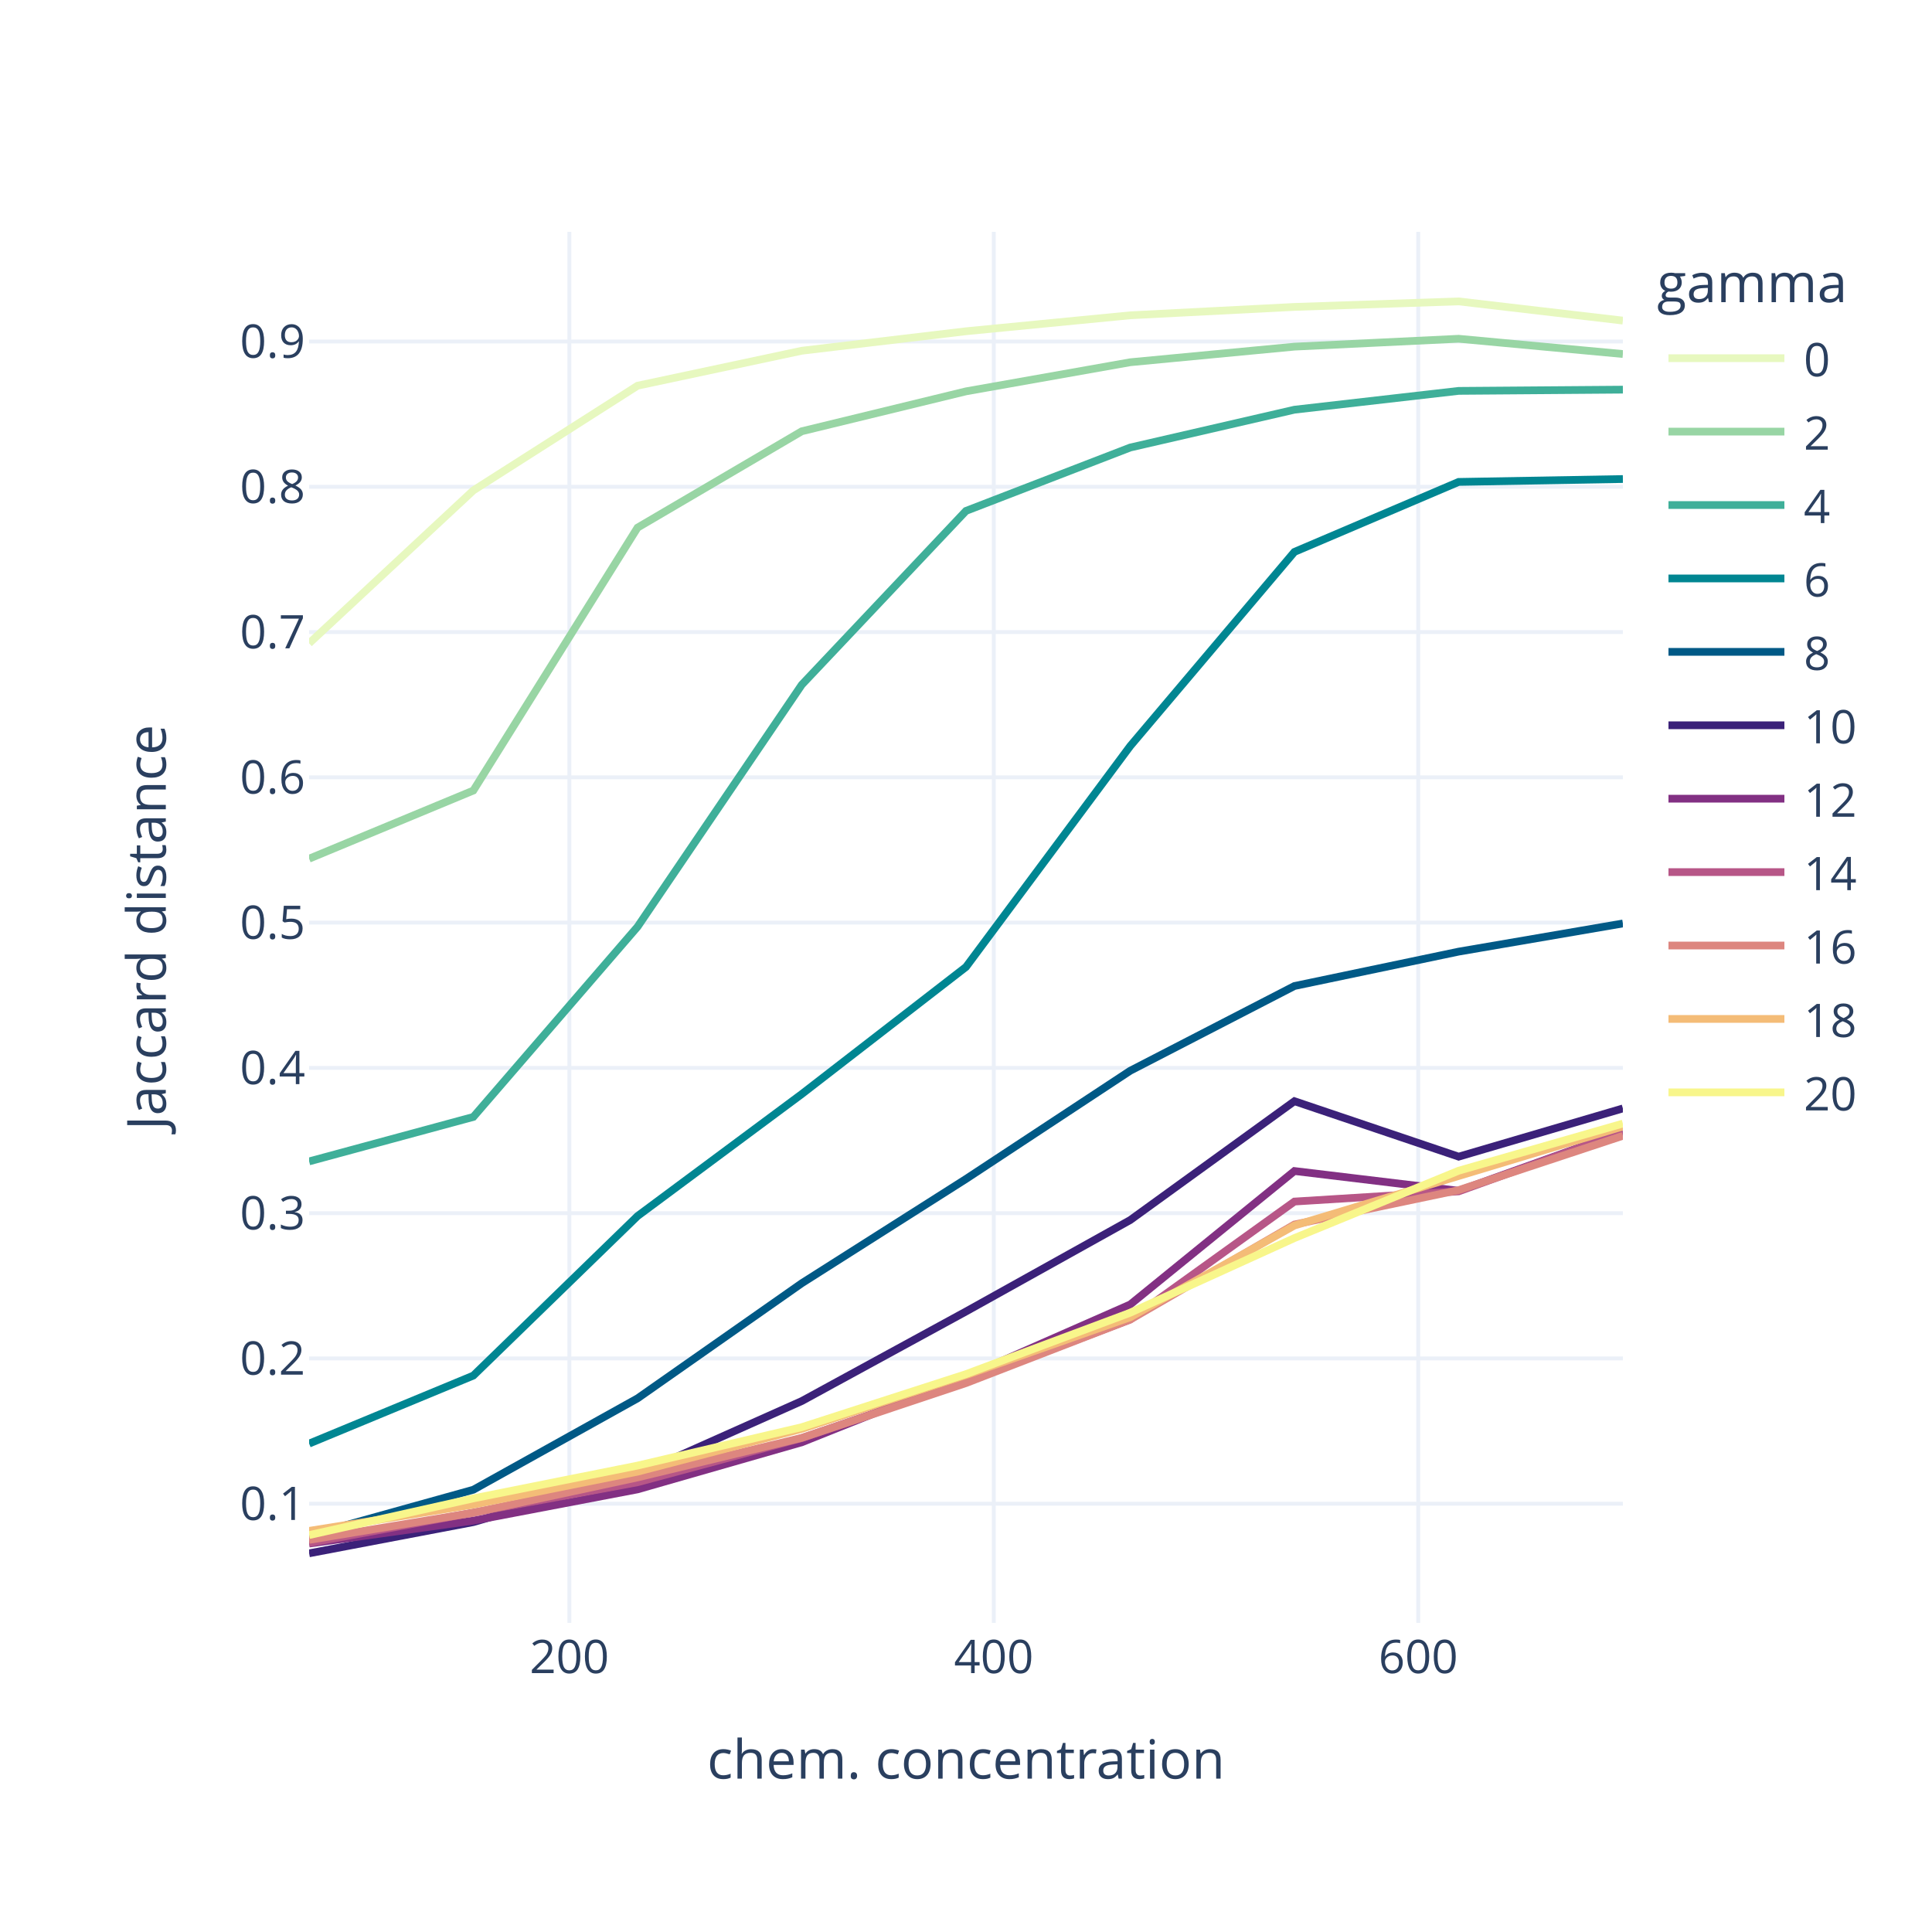
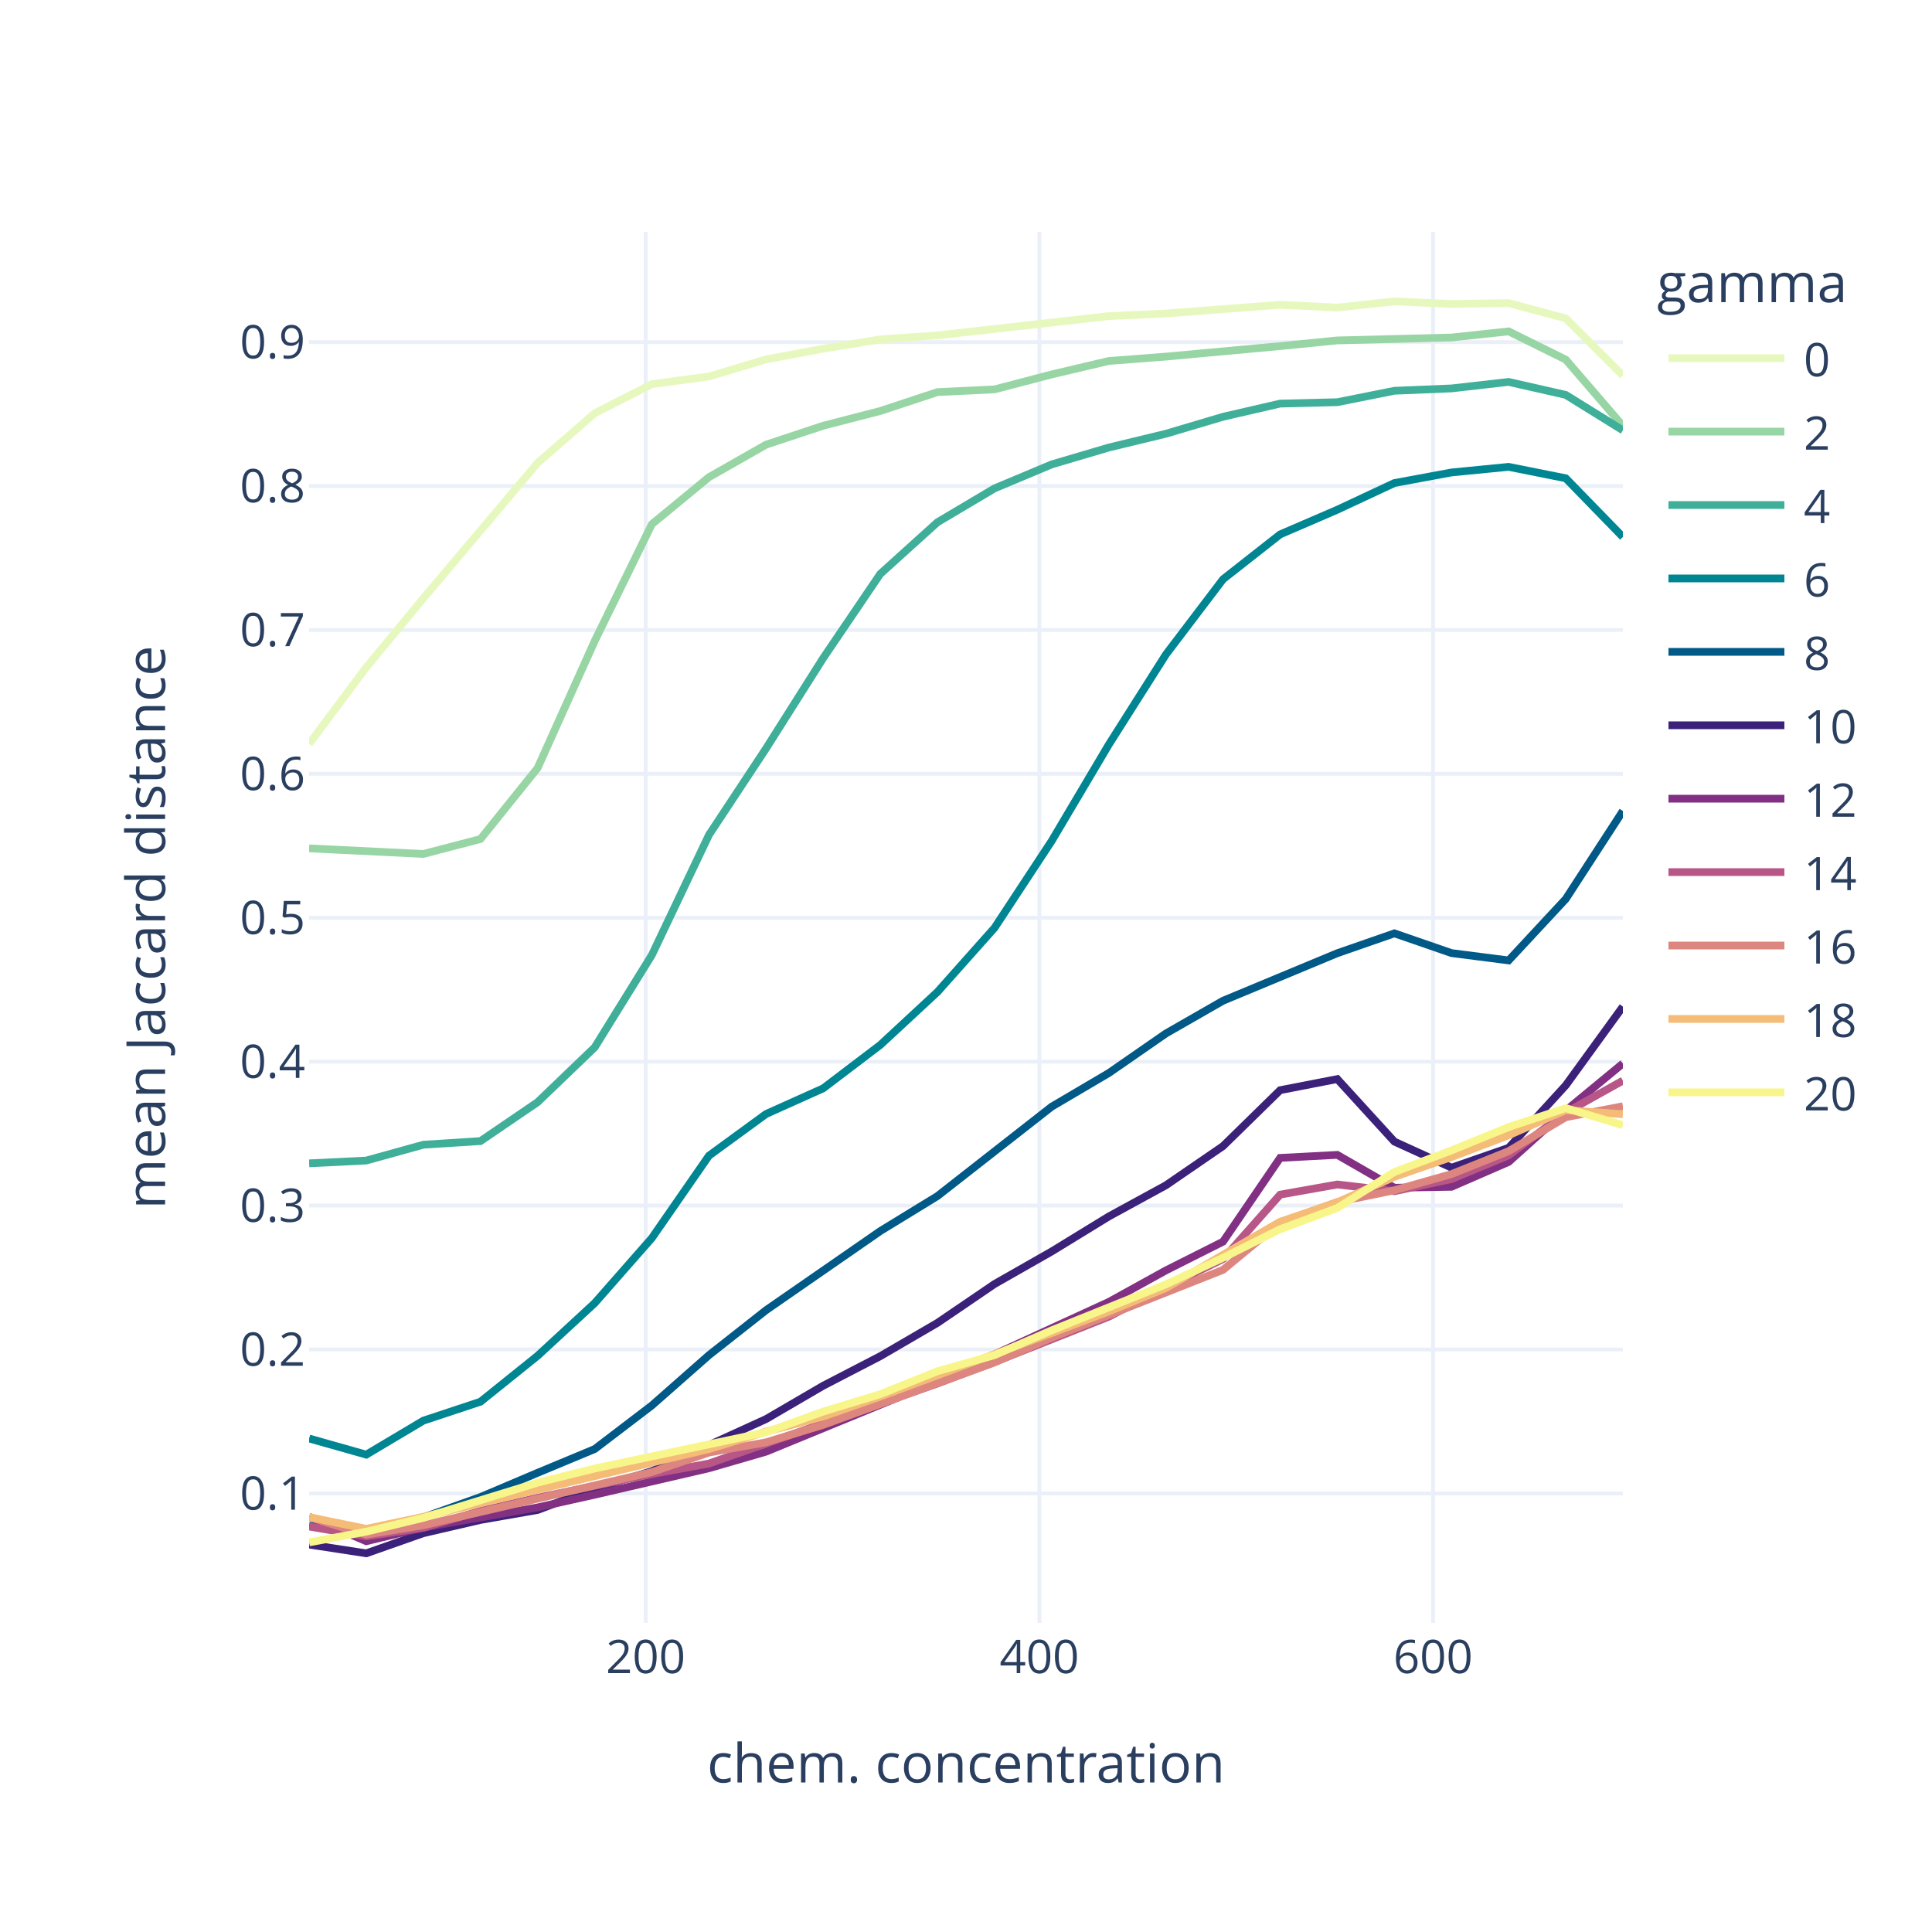
<svg xmlns="http://www.w3.org/2000/svg" class="main-svg" width="500" height="500" style="" viewBox="0 0 500 500">
  <rect x="0" y="0" width="500" height="500" style="fill: rgb(255, 255, 255); fill-opacity: 1;" />
-   <defs id="defs-a5a2d4">
+   <defs id="defs-b85f26">
    <g class="clips">
-       <clipPath id="clipa5a2d4xyplot" class="plotclip">
+       <clipPath id="clipb85f26xyplot" class="plotclip">
        <rect width="340" height="360" />
      </clipPath>
-       <clipPath class="axesclip" id="clipa5a2d4x">
+       <clipPath class="axesclip" id="clipb85f26x">
        <rect x="80" y="0" width="340" height="500" />
      </clipPath>
-       <clipPath class="axesclip" id="clipa5a2d4y">
+       <clipPath class="axesclip" id="clipb85f26y">
        <rect x="0" y="60" width="500" height="360" />
      </clipPath>
-       <clipPath class="axesclip" id="clipa5a2d4xy">
+       <clipPath class="axesclip" id="clipb85f26xy">
        <rect x="80" y="60" width="340" height="360" />
      </clipPath>
    </g>
    <g class="gradients" />
    <g class="patterns" />
  </defs>
  <g class="bglayer" />
  <g class="layer-below">
    <g class="imagelayer" />
    <g class="shapelayer" />
  </g>
  <g class="cartesianlayer">
    <g class="subplot xy">
      <g class="layer-subplot">
        <g class="shapelayer" />
        <g class="imagelayer" />
      </g>
      <g class="minor-gridlayer">
        <g class="x" />
        <g class="y" />
      </g>
      <g class="gridlayer">
        <g class="x">
-           <path class="xgrid crisp" transform="translate(147.35,0)" d="M0,60v360" style="stroke: rgb(235, 240, 248); stroke-opacity: 1; stroke-width: 1px;" />
-           <path class="xgrid crisp" transform="translate(257.19,0)" d="M0,60v360" style="stroke: rgb(235, 240, 248); stroke-opacity: 1; stroke-width: 1px;" />
-           <path class="xgrid crisp" transform="translate(367.04,0)" d="M0,60v360" style="stroke: rgb(235, 240, 248); stroke-opacity: 1; stroke-width: 1px;" />
+           <path class="xgrid crisp" transform="translate(167.1,0)" d="M0,60v360" style="stroke: rgb(235, 240, 248); stroke-opacity: 1; stroke-width: 1px;" />
+           <path class="xgrid crisp" transform="translate(268.99,0)" d="M0,60v360" style="stroke: rgb(235, 240, 248); stroke-opacity: 1; stroke-width: 1px;" />
+           <path class="xgrid crisp" transform="translate(370.87,0)" d="M0,60v360" style="stroke: rgb(235, 240, 248); stroke-opacity: 1; stroke-width: 1px;" />
        </g>
        <g class="y">
-           <path class="ygrid crisp" transform="translate(0,389.16)" d="M80,0h340" style="stroke: rgb(235, 240, 248); stroke-opacity: 1; stroke-width: 1px;" />
-           <path class="ygrid crisp" transform="translate(0,351.56)" d="M80,0h340" style="stroke: rgb(235, 240, 248); stroke-opacity: 1; stroke-width: 1px;" />
-           <path class="ygrid crisp" transform="translate(0,313.97)" d="M80,0h340" style="stroke: rgb(235, 240, 248); stroke-opacity: 1; stroke-width: 1px;" />
-           <path class="ygrid crisp" transform="translate(0,276.37)" d="M80,0h340" style="stroke: rgb(235, 240, 248); stroke-opacity: 1; stroke-width: 1px;" />
-           <path class="ygrid crisp" transform="translate(0,238.77)" d="M80,0h340" style="stroke: rgb(235, 240, 248); stroke-opacity: 1; stroke-width: 1px;" />
-           <path class="ygrid crisp" transform="translate(0,201.17)" d="M80,0h340" style="stroke: rgb(235, 240, 248); stroke-opacity: 1; stroke-width: 1px;" />
-           <path class="ygrid crisp" transform="translate(0,163.58)" d="M80,0h340" style="stroke: rgb(235, 240, 248); stroke-opacity: 1; stroke-width: 1px;" />
-           <path class="ygrid crisp" transform="translate(0,125.98)" d="M80,0h340" style="stroke: rgb(235, 240, 248); stroke-opacity: 1; stroke-width: 1px;" />
-           <path class="ygrid crisp" transform="translate(0,88.38)" d="M80,0h340" style="stroke: rgb(235, 240, 248); stroke-opacity: 1; stroke-width: 1px;" />
+           <path class="ygrid crisp" transform="translate(0,386.5)" d="M80,0h340" style="stroke: rgb(235, 240, 248); stroke-opacity: 1; stroke-width: 1px;" />
+           <path class="ygrid crisp" transform="translate(0,349.25)" d="M80,0h340" style="stroke: rgb(235, 240, 248); stroke-opacity: 1; stroke-width: 1px;" />
+           <path class="ygrid crisp" transform="translate(0,312.01)" d="M80,0h340" style="stroke: rgb(235, 240, 248); stroke-opacity: 1; stroke-width: 1px;" />
+           <path class="ygrid crisp" transform="translate(0,274.76)" d="M80,0h340" style="stroke: rgb(235, 240, 248); stroke-opacity: 1; stroke-width: 1px;" />
+           <path class="ygrid crisp" transform="translate(0,237.52)" d="M80,0h340" style="stroke: rgb(235, 240, 248); stroke-opacity: 1; stroke-width: 1px;" />
+           <path class="ygrid crisp" transform="translate(0,200.27)" d="M80,0h340" style="stroke: rgb(235, 240, 248); stroke-opacity: 1; stroke-width: 1px;" />
+           <path class="ygrid crisp" transform="translate(0,163.03)" d="M80,0h340" style="stroke: rgb(235, 240, 248); stroke-opacity: 1; stroke-width: 1px;" />
+           <path class="ygrid crisp" transform="translate(0,125.78)" d="M80,0h340" style="stroke: rgb(235, 240, 248); stroke-opacity: 1; stroke-width: 1px;" />
+           <path class="ygrid crisp" transform="translate(0,88.54)" d="M80,0h340" style="stroke: rgb(235, 240, 248); stroke-opacity: 1; stroke-width: 1px;" />
        </g>
      </g>
      <g class="zerolinelayer" />
      <g class="layer-between">
        <g class="shapelayer" />
        <g class="imagelayer" />
      </g>
      <path class="xlines-below" />
      <path class="ylines-below" />
      <g class="overlines-below" />
      <g class="xaxislayer-below" />
      <g class="yaxislayer-below" />
      <g class="overaxes-below" />
      <g class="overplot">
-         <g class="xy" transform="translate(80,60)" clip-path="url(#clipa5a2d4xyplot)">
+         <g class="xy" transform="translate(80,60)" clip-path="url(#clipb85f26xyplot)">
          <g class="scatterlayer mlayer">
-             <g class="trace scatter trace3fd52a" style="stroke-miterlimit: 2; opacity: 1;">
-               <g class="fills" />
-               <g class="errorbars" />
-               <g class="lines">
-                 <path class="js-line" d="M0,106.49L42.5,66.92L85,39.82L127.5,30.77L170,25.73L212.5,21.6L255,19.43L297.5,18L340,22.97" style="vector-effect: none; fill: none; stroke: rgb(231, 248, 191); stroke-opacity: 1; stroke-width: 2px; opacity: 1;" />
-               </g>
-               <g class="points" />
-               <g class="text" />
-             </g>
-             <g class="trace scatter tracec7a16a" style="stroke-miterlimit: 2; opacity: 1;">
-               <g class="fills" />
-               <g class="errorbars" />
-               <g class="lines">
-                 <path class="js-line" d="M0,162.23L42.5,144.59L85,76.55L127.5,51.61L170,41.28L212.5,33.75L255,29.71L297.5,27.67L340,31.62" style="vector-effect: none; fill: none; stroke: rgb(152, 213, 164); stroke-opacity: 1; stroke-width: 2px; opacity: 1;" />
-               </g>
-               <g class="points" />
-               <g class="text" />
-             </g>
-             <g class="trace scatter trace7ce113" style="stroke-miterlimit: 2; opacity: 1;">
-               <g class="fills" />
-               <g class="errorbars" />
-               <g class="lines">
-                 <path class="js-line" d="M0,240.57L42.5,229.06L85,179.84L127.5,117.21L170,72.22L212.5,55.82L255,46.03L297.5,41.16L340,40.84" style="vector-effect: none; fill: none; stroke: rgb(63, 175, 153); stroke-opacity: 1; stroke-width: 2px; opacity: 1;" />
-               </g>
-               <g class="points" />
-               <g class="text" />
-             </g>
-             <g class="trace scatter trace4e2fd7" style="stroke-miterlimit: 2; opacity: 1;">
-               <g class="fills" />
-               <g class="errorbars" />
-               <g class="lines">
-                 <path class="js-line" d="M0,313.6L42.5,296L85,254.71L127.5,223.14L170,190.25L212.5,133.08L255,82.83L297.5,64.72L340,63.97" style="vector-effect: none; fill: none; stroke: rgb(0, 134, 146); stroke-opacity: 1; stroke-width: 2px; opacity: 1;" />
-               </g>
-               <g class="points" />
-               <g class="text" />
-             </g>
-             <g class="trace scatter trace4a3ecf" style="stroke-miterlimit: 2; opacity: 1;">
-               <g class="fills" />
-               <g class="errorbars" />
-               <g class="lines">
-                 <path class="js-line" d="M0,337.37L42.5,325.54L85,301.89L127.5,272.1L170,245.11L212.5,217.11L255,195.18L297.5,186.28L340,178.99" style="vector-effect: none; fill: none; stroke: rgb(0, 89, 134); stroke-opacity: 1; stroke-width: 2px; opacity: 1;" />
-               </g>
-               <g class="points" />
-               <g class="text" />
-             </g>
-             <g class="trace scatter traceada9bb" style="stroke-miterlimit: 2; opacity: 1;">
-               <g class="fills" />
-               <g class="errorbars" />
-               <g class="lines">
-                 <path class="js-line" d="M0,342L42.5,333.92L85,321.55L127.5,302.59L170,279.41L212.5,255.75L255,224.99L297.5,239.34L340,226.86" style="vector-effect: none; fill: none; stroke: rgb(59, 33, 121); stroke-opacity: 1; stroke-width: 2px; opacity: 1;" />
-               </g>
-               <g class="points" />
-               <g class="text" />
-             </g>
-             <g class="trace scatter trace1e7047" style="stroke-miterlimit: 2; opacity: 1;">
-               <g class="fills" />
-               <g class="errorbars" />
-               <g class="lines">
-                 <path class="js-line" d="M0,339.47L42.5,333.55L85,325.45L127.5,313.26L170,296.29L212.5,277.6L255,243.06L297.5,248.17L340,232.93" style="vector-effect: none; fill: none; stroke: rgb(130, 48, 131); stroke-opacity: 1; stroke-width: 2px; opacity: 1;" />
-               </g>
-               <g class="points" />
-               <g class="text" />
-             </g>
-             <g class="trace scatter trace2cce47" style="stroke-miterlimit: 2; opacity: 1;">
-               <g class="fills" />
-               <g class="errorbars" />
-               <g class="lines">
-                 <path class="js-line" d="M0,339.33L85,323.6L127.5,312.17L170,297.61L212.5,281.49L255,250.96L297.5,248.32L340,233.01" style="vector-effect: none; fill: none; stroke: rgb(183, 86, 135); stroke-opacity: 1; stroke-width: 2px; opacity: 1;" />
-               </g>
-               <g class="points" />
-               <g class="text" />
-             </g>
-             <g class="trace scatter traceab95f7" style="stroke-miterlimit: 2; opacity: 1;">
-               <g class="fills" />
-               <g class="errorbars" />
-               <g class="lines">
-                 <path class="js-line" d="M0,338.52L42.5,331.5L85,322.36L127.5,312.12L170,297.94L212.5,281.5L255,256.9L297.5,248L340,233.94" style="vector-effect: none; fill: none; stroke: rgb(221, 134, 127); stroke-opacity: 1; stroke-width: 2px; opacity: 1;" />
-               </g>
-               <g class="points" />
-               <g class="text" />
-             </g>
-             <g class="trace scatter trace873e84" style="stroke-miterlimit: 2; opacity: 1;">
-               <g class="fills" />
-               <g class="errorbars" />
-               <g class="lines">
-                 <path class="js-line" d="M0,336.19L42.5,329.4L85,320.87L127.5,309.78L170,295.87L212.5,280.9L255,257.16L340,231.53" style="vector-effect: none; fill: none; stroke: rgb(244, 188, 119); stroke-opacity: 1; stroke-width: 2px; opacity: 1;" />
-               </g>
-               <g class="points" />
-               <g class="text" />
-             </g>
-             <g class="trace scatter trace570a5c" style="stroke-miterlimit: 2; opacity: 1;">
-               <g class="fills" />
-               <g class="errorbars" />
-               <g class="lines">
-                 <path class="js-line" d="M0,337.28L42.5,327.78L85,319.29L127.5,309.35L170,295.62L212.5,279.73L255,260.41L297.5,242.98L340,230.78" style="vector-effect: none; fill: none; stroke: rgb(248, 246, 139); stroke-opacity: 1; stroke-width: 2px; opacity: 1;" />
+             <g class="trace scatter trace0a38d9" style="stroke-miterlimit: 2; opacity: 1;">
+               <g class="fills" />
+               <g class="errorbars" />
+               <g class="lines">
+                 <path class="js-line" d="M0,132.51L14.78,112.72L29.57,94.84L59.13,59.81L73.91,46.94L88.7,39.42L103.48,37.43L118.26,33L133.04,30.24L147.83,27.83L162.61,26.79L206.96,21.81L221.74,21.13L251.3,18.88L266.09,19.6L280.87,18L295.65,18.67L310.43,18.44L325.22,22.4L340,37.2" style="vector-effect: none; fill: none; stroke: rgb(231, 248, 191); stroke-opacity: 1; stroke-width: 2px; opacity: 1;" />
+               </g>
+               <g class="points" />
+               <g class="text" />
+             </g>
+             <g class="trace scatter tracee8fda8" style="stroke-miterlimit: 2; opacity: 1;">
+               <g class="fills" />
+               <g class="errorbars" />
+               <g class="lines">
+                 <path class="js-line" d="M0,159.56L29.57,161L44.35,157.14L59.13,138.77L73.91,105.88L88.7,75.66L103.48,63.49L118.26,55.08L133.04,50.18L147.83,46.36L162.61,41.47L177.39,40.77L192.17,36.9L206.96,33.42L221.74,32.29L251.3,29.57L266.09,28.1L295.65,27.35L310.43,25.76L325.22,33.07L340,50.23" style="vector-effect: none; fill: none; stroke: rgb(152, 213, 164); stroke-opacity: 1; stroke-width: 2px; opacity: 1;" />
+               </g>
+               <g class="points" />
+               <g class="text" />
+             </g>
+             <g class="trace scatter trace5b07d6" style="stroke-miterlimit: 2; opacity: 1;">
+               <g class="fills" />
+               <g class="errorbars" />
+               <g class="lines">
+                 <path class="js-line" d="M0,241.07L14.78,240.35L29.57,236.25L44.35,235.31L59.13,225.24L73.91,211.05L88.7,187.16L103.48,156.07L118.26,133.69L133.04,110.32L147.83,88.51L162.61,75.16L177.39,66.39L192.17,60.19L206.96,55.82L221.74,52.25L236.52,47.86L251.3,44.45L266.09,44.09L280.87,41.13L295.65,40.52L310.43,38.84L325.22,42.2L340,51.37" style="vector-effect: none; fill: none; stroke: rgb(63, 175, 153); stroke-opacity: 1; stroke-width: 2px; opacity: 1;" />
+               </g>
+               <g class="points" />
+               <g class="text" />
+             </g>
+             <g class="trace scatter trace5a7bdb" style="stroke-miterlimit: 2; opacity: 1;">
+               <g class="fills" />
+               <g class="errorbars" />
+               <g class="lines">
+                 <path class="js-line" d="M0,312.28L14.78,316.46L29.57,307.66L44.35,302.76L59.13,290.88L73.91,277.24L88.7,260.41L103.48,239.09L118.26,228.3L133.04,221.66L147.83,210.42L162.61,196.72L177.39,180.12L192.17,157.64L206.96,132.69L221.74,109.38L236.52,89.91L251.3,78.3L266.09,71.92L280.87,65.01L295.65,62.27L310.43,60.82L325.22,63.78L340,78.97" style="vector-effect: none; fill: none; stroke: rgb(0, 134, 146); stroke-opacity: 1; stroke-width: 2px; opacity: 1;" />
+               </g>
+               <g class="points" />
+               <g class="text" />
+             </g>
+             <g class="trace scatter trace811318" style="stroke-miterlimit: 2; opacity: 1;">
+               <g class="fills" />
+               <g class="errorbars" />
+               <g class="lines">
+                 <path class="js-line" d="M0,334.85L14.78,337.05L29.57,332.68L44.35,327.43L59.13,321.16L73.91,315.01L88.7,303.73L103.48,290.71L118.26,279.07L147.83,258.59L162.61,249.54L192.17,226.41L206.96,217.7L221.74,207.46L236.52,198.99L266.09,186.69L280.87,181.55L295.65,186.66L310.43,188.56L325.22,172.65L340,149.88" style="vector-effect: none; fill: none; stroke: rgb(0, 89, 134); stroke-opacity: 1; stroke-width: 2px; opacity: 1;" />
+               </g>
+               <g class="points" />
+               <g class="text" />
+             </g>
+             <g class="trace scatter tracebba947" style="stroke-miterlimit: 2; opacity: 1;">
+               <g class="fills" />
+               <g class="errorbars" />
+               <g class="lines">
+                 <path class="js-line" d="M0,339.73L14.78,342L29.57,336.79L44.35,333.36L59.13,330.78L73.91,325.21L88.7,320.73L118.26,307.25L133.04,298.63L147.83,290.97L162.61,282.36L177.39,272.3L192.17,263.88L206.96,254.82L221.74,246.75L236.52,236.61L251.3,222.14L266.09,219.26L280.87,235.45L295.65,242.19L310.43,237.06L325.22,220.88L340,200.51" style="vector-effect: none; fill: none; stroke: rgb(59, 33, 121); stroke-opacity: 1; stroke-width: 2px; opacity: 1;" />
+               </g>
+               <g class="points" />
+               <g class="text" />
+             </g>
+             <g class="trace scatter trace30caf1" style="stroke-miterlimit: 2; opacity: 1;">
+               <g class="fills" />
+               <g class="errorbars" />
+               <g class="lines">
+                 <path class="js-line" d="M0,332.53L14.78,338.87L29.57,335.32L59.13,330.12L73.91,326.83L103.48,319.98L118.26,315.69L162.61,297.48L177.39,290.51L206.96,276.94L221.74,268.78L236.52,261.34L251.3,239.66L266.09,238.88L280.87,247.39L295.65,247.14L310.43,240.71L325.22,227.42L340,215.23" style="vector-effect: none; fill: none; stroke: rgb(130, 48, 131); stroke-opacity: 1; stroke-width: 2px; opacity: 1;" />
+               </g>
+               <g class="points" />
+               <g class="text" />
+             </g>
+             <g class="trace scatter tracefcd2fe" style="stroke-miterlimit: 2; opacity: 1;">
+               <g class="fills" />
+               <g class="errorbars" />
+               <g class="lines">
+                 <path class="js-line" d="M0,335.06L14.78,337.6L29.57,335.4L44.35,331.02L59.13,327.62L88.7,321.46L103.48,318.76L162.61,298.05L177.39,292.48L206.96,280.75L221.74,273.1L236.52,265.83L251.3,249.17L266.09,246.54L280.87,248.28L295.65,245.14L310.43,239L325.22,227.91L340,219.66" style="vector-effect: none; fill: none; stroke: rgb(183, 86, 135); stroke-opacity: 1; stroke-width: 2px; opacity: 1;" />
+               </g>
+               <g class="points" />
+               <g class="text" />
+             </g>
+             <g class="trace scatter trace7d0279" style="stroke-miterlimit: 2; opacity: 1;">
+               <g class="fills" />
+               <g class="errorbars" />
+               <g class="lines">
+                 <path class="js-line" d="M0,332.65L14.78,337.17L29.57,334.73L88.7,320.97L103.48,315.91L118.26,313.27L133.04,308.75L177.39,292.6L192.17,286.19L236.52,268.64L251.3,256.4L266.09,251.09L280.87,248.04L295.65,243.85L310.43,237.93L325.22,229.13L340,226.29" style="vector-effect: none; fill: none; stroke: rgb(221, 134, 127); stroke-opacity: 1; stroke-width: 2px; opacity: 1;" />
+               </g>
+               <g class="points" />
+               <g class="text" />
+             </g>
+             <g class="trace scatter trace06e041" style="stroke-miterlimit: 2; opacity: 1;">
+               <g class="fills" />
+               <g class="errorbars" />
+               <g class="lines">
+                 <path class="js-line" d="M0,332.63L14.78,335.66L29.57,332.54L103.48,315.01L118.26,310.51L133.04,306.62L147.83,301.41L192.17,284.98L206.96,279.4L221.74,273.33L236.52,264.75L251.3,256.18L266.09,251.15L280.87,244.56L295.65,239.44L310.43,233.8L325.22,227.3L340,228.37" style="vector-effect: none; fill: none; stroke: rgb(244, 188, 119); stroke-opacity: 1; stroke-width: 2px; opacity: 1;" />
+               </g>
+               <g class="points" />
+               <g class="text" />
+             </g>
+             <g class="trace scatter trace92990d" style="stroke-miterlimit: 2; opacity: 1;">
+               <g class="fills" />
+               <g class="errorbars" />
+               <g class="lines">
+                 <path class="js-line" d="M0,339.17L14.78,336.39L29.57,332.81L59.13,323.71L73.91,320.04L118.26,310.66L133.04,305.31L147.83,300.81L162.61,294.87L177.39,290.7L192.17,284.29L221.74,272.39L236.52,265.51L251.3,258.11L266.09,252.63L280.87,243.31L295.65,237.72L310.43,231.68L325.22,226.79L340,231.2" style="vector-effect: none; fill: none; stroke: rgb(248, 246, 139); stroke-opacity: 1; stroke-width: 2px; opacity: 1;" />
              </g>
              <g class="points" />
              <g class="text" />
            </g>
          </g>
        </g>
      </g>
      <g class="zerolinelayer-above" />
      <path class="xlines-above crisp" d="M0,0" style="fill: none;" />
      <path class="ylines-above crisp" d="M0,0" style="fill: none;" />
      <g class="overlines-above" />
      <g class="xaxislayer-above">
        <g class="xtick">
-           <text text-anchor="middle" x="0" y="433" transform="translate(147.35,0)" style="font-family: 'Open Sans', verdana, arial, sans-serif; font-size: 12px; fill: rgb(42, 63, 95); fill-opacity: 1; white-space: pre;">200</text>
+           <text text-anchor="middle" x="0" y="433" transform="translate(167.1,0)" style="font-family: 'Open Sans', verdana, arial, sans-serif; font-size: 12px; fill: rgb(42, 63, 95); fill-opacity: 1; white-space: pre;">200</text>
        </g>
        <g class="xtick">
-           <text text-anchor="middle" x="0" y="433" style="font-family: 'Open Sans', verdana, arial, sans-serif; font-size: 12px; fill: rgb(42, 63, 95); fill-opacity: 1; white-space: pre;" transform="translate(257.19,0)">400</text>
+           <text text-anchor="middle" x="0" y="433" style="font-family: 'Open Sans', verdana, arial, sans-serif; font-size: 12px; fill: rgb(42, 63, 95); fill-opacity: 1; white-space: pre;" transform="translate(268.99,0)">400</text>
        </g>
        <g class="xtick">
-           <text text-anchor="middle" x="0" y="433" style="font-family: 'Open Sans', verdana, arial, sans-serif; font-size: 12px; fill: rgb(42, 63, 95); fill-opacity: 1; white-space: pre;" transform="translate(367.04,0)">600</text>
+           <text text-anchor="middle" x="0" y="433" style="font-family: 'Open Sans', verdana, arial, sans-serif; font-size: 12px; fill: rgb(42, 63, 95); fill-opacity: 1; white-space: pre;" transform="translate(370.87,0)">600</text>
        </g>
      </g>
      <g class="yaxislayer-above">
        <g class="ytick">
-           <text text-anchor="end" x="79" y="4.2" transform="translate(0,389.16)" style="font-family: 'Open Sans', verdana, arial, sans-serif; font-size: 12px; fill: rgb(42, 63, 95); fill-opacity: 1; white-space: pre;">0.1</text>
-         </g>
-         <g class="ytick">
-           <text text-anchor="end" x="79" y="4.2" style="font-family: 'Open Sans', verdana, arial, sans-serif; font-size: 12px; fill: rgb(42, 63, 95); fill-opacity: 1; white-space: pre;" transform="translate(0,351.56)">0.2</text>
-         </g>
-         <g class="ytick">
-           <text text-anchor="end" x="79" y="4.2" style="font-family: 'Open Sans', verdana, arial, sans-serif; font-size: 12px; fill: rgb(42, 63, 95); fill-opacity: 1; white-space: pre;" transform="translate(0,313.97)">0.3</text>
-         </g>
-         <g class="ytick">
-           <text text-anchor="end" x="79" y="4.2" style="font-family: 'Open Sans', verdana, arial, sans-serif; font-size: 12px; fill: rgb(42, 63, 95); fill-opacity: 1; white-space: pre;" transform="translate(0,276.37)">0.4</text>
-         </g>
-         <g class="ytick">
-           <text text-anchor="end" x="79" y="4.2" style="font-family: 'Open Sans', verdana, arial, sans-serif; font-size: 12px; fill: rgb(42, 63, 95); fill-opacity: 1; white-space: pre;" transform="translate(0,238.77)">0.5</text>
-         </g>
-         <g class="ytick">
-           <text text-anchor="end" x="79" y="4.2" style="font-family: 'Open Sans', verdana, arial, sans-serif; font-size: 12px; fill: rgb(42, 63, 95); fill-opacity: 1; white-space: pre;" transform="translate(0,201.17)">0.6</text>
-         </g>
-         <g class="ytick">
-           <text text-anchor="end" x="79" y="4.2" style="font-family: 'Open Sans', verdana, arial, sans-serif; font-size: 12px; fill: rgb(42, 63, 95); fill-opacity: 1; white-space: pre;" transform="translate(0,163.58)">0.7</text>
-         </g>
-         <g class="ytick">
-           <text text-anchor="end" x="79" y="4.2" style="font-family: 'Open Sans', verdana, arial, sans-serif; font-size: 12px; fill: rgb(42, 63, 95); fill-opacity: 1; white-space: pre;" transform="translate(0,125.98)">0.8</text>
-         </g>
-         <g class="ytick">
-           <text text-anchor="end" x="79" y="4.2" style="font-family: 'Open Sans', verdana, arial, sans-serif; font-size: 12px; fill: rgb(42, 63, 95); fill-opacity: 1; white-space: pre;" transform="translate(0,88.38)">0.9</text>
+           <text text-anchor="end" x="79" y="4.2" transform="translate(0,386.5)" style="font-family: 'Open Sans', verdana, arial, sans-serif; font-size: 12px; fill: rgb(42, 63, 95); fill-opacity: 1; white-space: pre;">0.1</text>
+         </g>
+         <g class="ytick">
+           <text text-anchor="end" x="79" y="4.2" style="font-family: 'Open Sans', verdana, arial, sans-serif; font-size: 12px; fill: rgb(42, 63, 95); fill-opacity: 1; white-space: pre;" transform="translate(0,349.25)">0.2</text>
+         </g>
+         <g class="ytick">
+           <text text-anchor="end" x="79" y="4.2" style="font-family: 'Open Sans', verdana, arial, sans-serif; font-size: 12px; fill: rgb(42, 63, 95); fill-opacity: 1; white-space: pre;" transform="translate(0,312.01)">0.3</text>
+         </g>
+         <g class="ytick">
+           <text text-anchor="end" x="79" y="4.2" style="font-family: 'Open Sans', verdana, arial, sans-serif; font-size: 12px; fill: rgb(42, 63, 95); fill-opacity: 1; white-space: pre;" transform="translate(0,274.76)">0.4</text>
+         </g>
+         <g class="ytick">
+           <text text-anchor="end" x="79" y="4.2" style="font-family: 'Open Sans', verdana, arial, sans-serif; font-size: 12px; fill: rgb(42, 63, 95); fill-opacity: 1; white-space: pre;" transform="translate(0,237.52)">0.5</text>
+         </g>
+         <g class="ytick">
+           <text text-anchor="end" x="79" y="4.2" style="font-family: 'Open Sans', verdana, arial, sans-serif; font-size: 12px; fill: rgb(42, 63, 95); fill-opacity: 1; white-space: pre;" transform="translate(0,200.27)">0.6</text>
+         </g>
+         <g class="ytick">
+           <text text-anchor="end" x="79" y="4.2" style="font-family: 'Open Sans', verdana, arial, sans-serif; font-size: 12px; fill: rgb(42, 63, 95); fill-opacity: 1; white-space: pre;" transform="translate(0,163.03)">0.7</text>
+         </g>
+         <g class="ytick">
+           <text text-anchor="end" x="79" y="4.2" style="font-family: 'Open Sans', verdana, arial, sans-serif; font-size: 12px; fill: rgb(42, 63, 95); fill-opacity: 1; white-space: pre;" transform="translate(0,125.78)">0.8</text>
+         </g>
+         <g class="ytick">
+           <text text-anchor="end" x="79" y="4.2" style="font-family: 'Open Sans', verdana, arial, sans-serif; font-size: 12px; fill: rgb(42, 63, 95); fill-opacity: 1; white-space: pre;" transform="translate(0,88.54)">0.9</text>
        </g>
      </g>
      <g class="overaxes-above" />
    </g>
  </g>
  <g class="polarlayer" />
  <g class="smithlayer" />
  <g class="ternarylayer" />
  <g class="geolayer" />
  <g class="funnelarealayer" />
  <g class="pielayer" />
  <g class="iciclelayer" />
  <g class="treemaplayer" />
  <g class="sunburstlayer" />
  <g class="glimages" />
-   <defs id="topdefs-a5a2d4">
+   <defs id="topdefs-b85f26">
    <g class="clips" />
-     <clipPath id="legenda5a2d4">
+     <clipPath id="legendb85f26">
      <rect width="59" height="238" x="0" y="0" />
    </clipPath>
  </defs>
  <g class="layer-above">
    <g class="imagelayer" />
    <g class="shapelayer" />
  </g>
  <g class="infolayer">
    <g class="legend" pointer-events="all" transform="translate(426.8,60)">
      <rect class="bg" shape-rendering="crispEdges" style="stroke: rgb(68, 68, 68); stroke-opacity: 1; fill: rgb(255, 255, 255); fill-opacity: 1; stroke-width: 0px;" width="59" height="238" x="0" y="0" />
-       <g class="scrollbox" transform="" clip-path="url(#legenda5a2d4)">
+       <g class="scrollbox" transform="" clip-path="url(#legendb85f26)">
        <text class="legendtitletext" text-anchor="start" x="2" y="18.2" style="font-family: 'Open Sans', verdana, arial, sans-serif; font-size: 14px; fill: rgb(42, 63, 95); fill-opacity: 1; white-space: pre;">gamma</text>
        <g class="groups" transform="">
          <g class="traces" transform="translate(0,32.7)" style="opacity: 1;">
            <text class="legendtext" text-anchor="start" x="40" y="4.68" style="font-family: 'Open Sans', verdana, arial, sans-serif; font-size: 12px; fill: rgb(42, 63, 95); fill-opacity: 1; white-space: pre;">0</text>
            <g class="layers" style="opacity: 1;">
              <g class="legendfill" />
              <g class="legendlines">
                <path class="js-line" d="M5,0h30" style="fill: none; stroke: rgb(231, 248, 191); stroke-opacity: 1; stroke-width: 2px;" />
              </g>
              <g class="legendsymbols">
                <g class="legendpoints" />
              </g>
            </g>
-             <rect class="legendtoggle" x="0" y="-9.5" width="53.674" height="19" style="fill: rgb(0, 0, 0); fill-opacity: 0;" />
+             <rect class="legendtoggle" x="0" y="-9.5" width="53.861" height="19" style="fill: rgb(0, 0, 0); fill-opacity: 0;" />
          </g>
        </g>
        <g class="groups" transform="">
          <g class="traces" transform="translate(0,51.7)" style="opacity: 1;">
            <text class="legendtext" text-anchor="start" x="40" y="4.68" style="font-family: 'Open Sans', verdana, arial, sans-serif; font-size: 12px; fill: rgb(42, 63, 95); fill-opacity: 1; white-space: pre;">2</text>
            <g class="layers" style="opacity: 1;">
              <g class="legendfill" />
              <g class="legendlines">
                <path class="js-line" d="M5,0h30" style="fill: none; stroke: rgb(152, 213, 164); stroke-opacity: 1; stroke-width: 2px;" />
              </g>
              <g class="legendsymbols">
                <g class="legendpoints" />
              </g>
            </g>
-             <rect class="legendtoggle" x="0" y="-9.5" width="53.674" height="19" style="fill: rgb(0, 0, 0); fill-opacity: 0;" />
+             <rect class="legendtoggle" x="0" y="-9.5" width="53.861" height="19" style="fill: rgb(0, 0, 0); fill-opacity: 0;" />
          </g>
        </g>
        <g class="groups" transform="">
          <g class="traces" transform="translate(0,70.7)" style="opacity: 1;">
            <text class="legendtext" text-anchor="start" x="40" y="4.68" style="font-family: 'Open Sans', verdana, arial, sans-serif; font-size: 12px; fill: rgb(42, 63, 95); fill-opacity: 1; white-space: pre;">4</text>
            <g class="layers" style="opacity: 1;">
              <g class="legendfill" />
              <g class="legendlines">
                <path class="js-line" d="M5,0h30" style="fill: none; stroke: rgb(63, 175, 153); stroke-opacity: 1; stroke-width: 2px;" />
              </g>
              <g class="legendsymbols">
                <g class="legendpoints" />
              </g>
            </g>
-             <rect class="legendtoggle" x="0" y="-9.5" width="53.674" height="19" style="fill: rgb(0, 0, 0); fill-opacity: 0;" />
+             <rect class="legendtoggle" x="0" y="-9.5" width="53.861" height="19" style="fill: rgb(0, 0, 0); fill-opacity: 0;" />
          </g>
        </g>
        <g class="groups" transform="">
          <g class="traces" transform="translate(0,89.7)" style="opacity: 1;">
            <text class="legendtext" text-anchor="start" x="40" y="4.68" style="font-family: 'Open Sans', verdana, arial, sans-serif; font-size: 12px; fill: rgb(42, 63, 95); fill-opacity: 1; white-space: pre;">6</text>
            <g class="layers" style="opacity: 1;">
              <g class="legendfill" />
              <g class="legendlines">
                <path class="js-line" d="M5,0h30" style="fill: none; stroke: rgb(0, 134, 146); stroke-opacity: 1; stroke-width: 2px;" />
              </g>
              <g class="legendsymbols">
                <g class="legendpoints" />
              </g>
            </g>
-             <rect class="legendtoggle" x="0" y="-9.5" width="53.674" height="19" style="fill: rgb(0, 0, 0); fill-opacity: 0;" />
+             <rect class="legendtoggle" x="0" y="-9.5" width="53.861" height="19" style="fill: rgb(0, 0, 0); fill-opacity: 0;" />
          </g>
        </g>
        <g class="groups" transform="">
          <g class="traces" transform="translate(0,108.7)" style="opacity: 1;">
            <text class="legendtext" text-anchor="start" x="40" y="4.68" style="font-family: 'Open Sans', verdana, arial, sans-serif; font-size: 12px; fill: rgb(42, 63, 95); fill-opacity: 1; white-space: pre;">8</text>
            <g class="layers" style="opacity: 1;">
              <g class="legendfill" />
              <g class="legendlines">
                <path class="js-line" d="M5,0h30" style="fill: none; stroke: rgb(0, 89, 134); stroke-opacity: 1; stroke-width: 2px;" />
              </g>
              <g class="legendsymbols">
                <g class="legendpoints" />
              </g>
            </g>
-             <rect class="legendtoggle" x="0" y="-9.5" width="53.674" height="19" style="fill: rgb(0, 0, 0); fill-opacity: 0;" />
+             <rect class="legendtoggle" x="0" y="-9.5" width="53.861" height="19" style="fill: rgb(0, 0, 0); fill-opacity: 0;" />
          </g>
        </g>
        <g class="groups" transform="">
          <g class="traces" transform="translate(0,127.7)" style="opacity: 1;">
            <text class="legendtext" text-anchor="start" x="40" y="4.68" style="font-family: 'Open Sans', verdana, arial, sans-serif; font-size: 12px; fill: rgb(42, 63, 95); fill-opacity: 1; white-space: pre;">10</text>
            <g class="layers" style="opacity: 1;">
              <g class="legendfill" />
              <g class="legendlines">
                <path class="js-line" d="M5,0h30" style="fill: none; stroke: rgb(59, 33, 121); stroke-opacity: 1; stroke-width: 2px;" />
              </g>
              <g class="legendsymbols">
                <g class="legendpoints" />
              </g>
            </g>
-             <rect class="legendtoggle" x="0" y="-9.5" width="53.674" height="19" style="fill: rgb(0, 0, 0); fill-opacity: 0;" />
+             <rect class="legendtoggle" x="0" y="-9.5" width="53.861" height="19" style="fill: rgb(0, 0, 0); fill-opacity: 0;" />
          </g>
        </g>
        <g class="groups" transform="">
          <g class="traces" transform="translate(0,146.7)" style="opacity: 1;">
            <text class="legendtext" text-anchor="start" x="40" y="4.68" style="font-family: 'Open Sans', verdana, arial, sans-serif; font-size: 12px; fill: rgb(42, 63, 95); fill-opacity: 1; white-space: pre;">12</text>
            <g class="layers" style="opacity: 1;">
              <g class="legendfill" />
              <g class="legendlines">
                <path class="js-line" d="M5,0h30" style="fill: none; stroke: rgb(130, 48, 131); stroke-opacity: 1; stroke-width: 2px;" />
              </g>
              <g class="legendsymbols">
                <g class="legendpoints" />
              </g>
            </g>
-             <rect class="legendtoggle" x="0" y="-9.5" width="53.674" height="19" style="fill: rgb(0, 0, 0); fill-opacity: 0;" />
+             <rect class="legendtoggle" x="0" y="-9.5" width="53.861" height="19" style="fill: rgb(0, 0, 0); fill-opacity: 0;" />
          </g>
        </g>
        <g class="groups" transform="">
          <g class="traces" transform="translate(0,165.7)" style="opacity: 1;">
            <text class="legendtext" text-anchor="start" x="40" y="4.68" style="font-family: 'Open Sans', verdana, arial, sans-serif; font-size: 12px; fill: rgb(42, 63, 95); fill-opacity: 1; white-space: pre;">14</text>
            <g class="layers" style="opacity: 1;">
              <g class="legendfill" />
              <g class="legendlines">
                <path class="js-line" d="M5,0h30" style="fill: none; stroke: rgb(183, 86, 135); stroke-opacity: 1; stroke-width: 2px;" />
              </g>
              <g class="legendsymbols">
                <g class="legendpoints" />
              </g>
            </g>
-             <rect class="legendtoggle" x="0" y="-9.5" width="53.674" height="19" style="fill: rgb(0, 0, 0); fill-opacity: 0;" />
+             <rect class="legendtoggle" x="0" y="-9.5" width="53.861" height="19" style="fill: rgb(0, 0, 0); fill-opacity: 0;" />
          </g>
        </g>
        <g class="groups" transform="">
          <g class="traces" transform="translate(0,184.7)" style="opacity: 1;">
            <text class="legendtext" text-anchor="start" x="40" y="4.68" style="font-family: 'Open Sans', verdana, arial, sans-serif; font-size: 12px; fill: rgb(42, 63, 95); fill-opacity: 1; white-space: pre;">16</text>
            <g class="layers" style="opacity: 1;">
              <g class="legendfill" />
              <g class="legendlines">
                <path class="js-line" d="M5,0h30" style="fill: none; stroke: rgb(221, 134, 127); stroke-opacity: 1; stroke-width: 2px;" />
              </g>
              <g class="legendsymbols">
                <g class="legendpoints" />
              </g>
            </g>
-             <rect class="legendtoggle" x="0" y="-9.5" width="53.674" height="19" style="fill: rgb(0, 0, 0); fill-opacity: 0;" />
+             <rect class="legendtoggle" x="0" y="-9.5" width="53.861" height="19" style="fill: rgb(0, 0, 0); fill-opacity: 0;" />
          </g>
        </g>
        <g class="groups" transform="">
          <g class="traces" transform="translate(0,203.7)" style="opacity: 1;">
            <text class="legendtext" text-anchor="start" x="40" y="4.68" style="font-family: 'Open Sans', verdana, arial, sans-serif; font-size: 12px; fill: rgb(42, 63, 95); fill-opacity: 1; white-space: pre;">18</text>
            <g class="layers" style="opacity: 1;">
              <g class="legendfill" />
              <g class="legendlines">
                <path class="js-line" d="M5,0h30" style="fill: none; stroke: rgb(244, 188, 119); stroke-opacity: 1; stroke-width: 2px;" />
              </g>
              <g class="legendsymbols">
                <g class="legendpoints" />
              </g>
            </g>
-             <rect class="legendtoggle" x="0" y="-9.5" width="53.674" height="19" style="fill: rgb(0, 0, 0); fill-opacity: 0;" />
+             <rect class="legendtoggle" x="0" y="-9.5" width="53.861" height="19" style="fill: rgb(0, 0, 0); fill-opacity: 0;" />
          </g>
        </g>
        <g class="groups" transform="">
          <g class="traces" transform="translate(0,222.7)" style="opacity: 1;">
            <text class="legendtext" text-anchor="start" x="40" y="4.68" style="font-family: 'Open Sans', verdana, arial, sans-serif; font-size: 12px; fill: rgb(42, 63, 95); fill-opacity: 1; white-space: pre;">20</text>
            <g class="layers" style="opacity: 1;">
              <g class="legendfill" />
              <g class="legendlines">
                <path class="js-line" d="M5,0h30" style="fill: none; stroke: rgb(248, 246, 139); stroke-opacity: 1; stroke-width: 2px;" />
              </g>
              <g class="legendsymbols">
                <g class="legendpoints" />
              </g>
            </g>
-             <rect class="legendtoggle" x="0" y="-9.5" width="53.674" height="19" style="fill: rgb(0, 0, 0); fill-opacity: 0;" />
+             <rect class="legendtoggle" x="0" y="-9.5" width="53.861" height="19" style="fill: rgb(0, 0, 0); fill-opacity: 0;" />
          </g>
        </g>
      </g>
      <rect class="scrollbar" rx="20" ry="3" width="0" height="0" style="fill: rgb(128, 139, 164); fill-opacity: 1;" x="0" y="0" />
    </g>
    <g class="g-gtitle" />
    <g class="g-xtitle">
-       <text class="xtitle" x="250" y="460.3" text-anchor="middle" style="opacity: 1; font-family: 'Open Sans', verdana, arial, sans-serif; font-size: 14px; fill: rgb(42, 63, 95); fill-opacity: 1; white-space: pre;">chem. concentration</text>
+       <text class="xtitle" x="250" y="461.3" text-anchor="middle" style="opacity: 1; font-family: 'Open Sans', verdana, arial, sans-serif; font-size: 14px; fill: rgb(42, 63, 95); fill-opacity: 1; white-space: pre;">chem. concentration</text>
    </g>
    <g class="g-ytitle">
-       <text class="ytitle" transform="rotate(-90,42.9125,240)" x="42.913" y="240" text-anchor="middle" style="opacity: 1; font-family: 'Open Sans', verdana, arial, sans-serif; font-size: 14px; fill: rgb(42, 63, 95); fill-opacity: 1; white-space: pre;">Jaccard distance</text>
+       <text class="ytitle" transform="rotate(-90,42.725,240)" x="42.725" y="240" text-anchor="middle" style="opacity: 1; font-family: 'Open Sans', verdana, arial, sans-serif; font-size: 14px; fill: rgb(42, 63, 95); fill-opacity: 1; white-space: pre;">mean Jaccard distance</text>
    </g>
  </g>
</svg>
